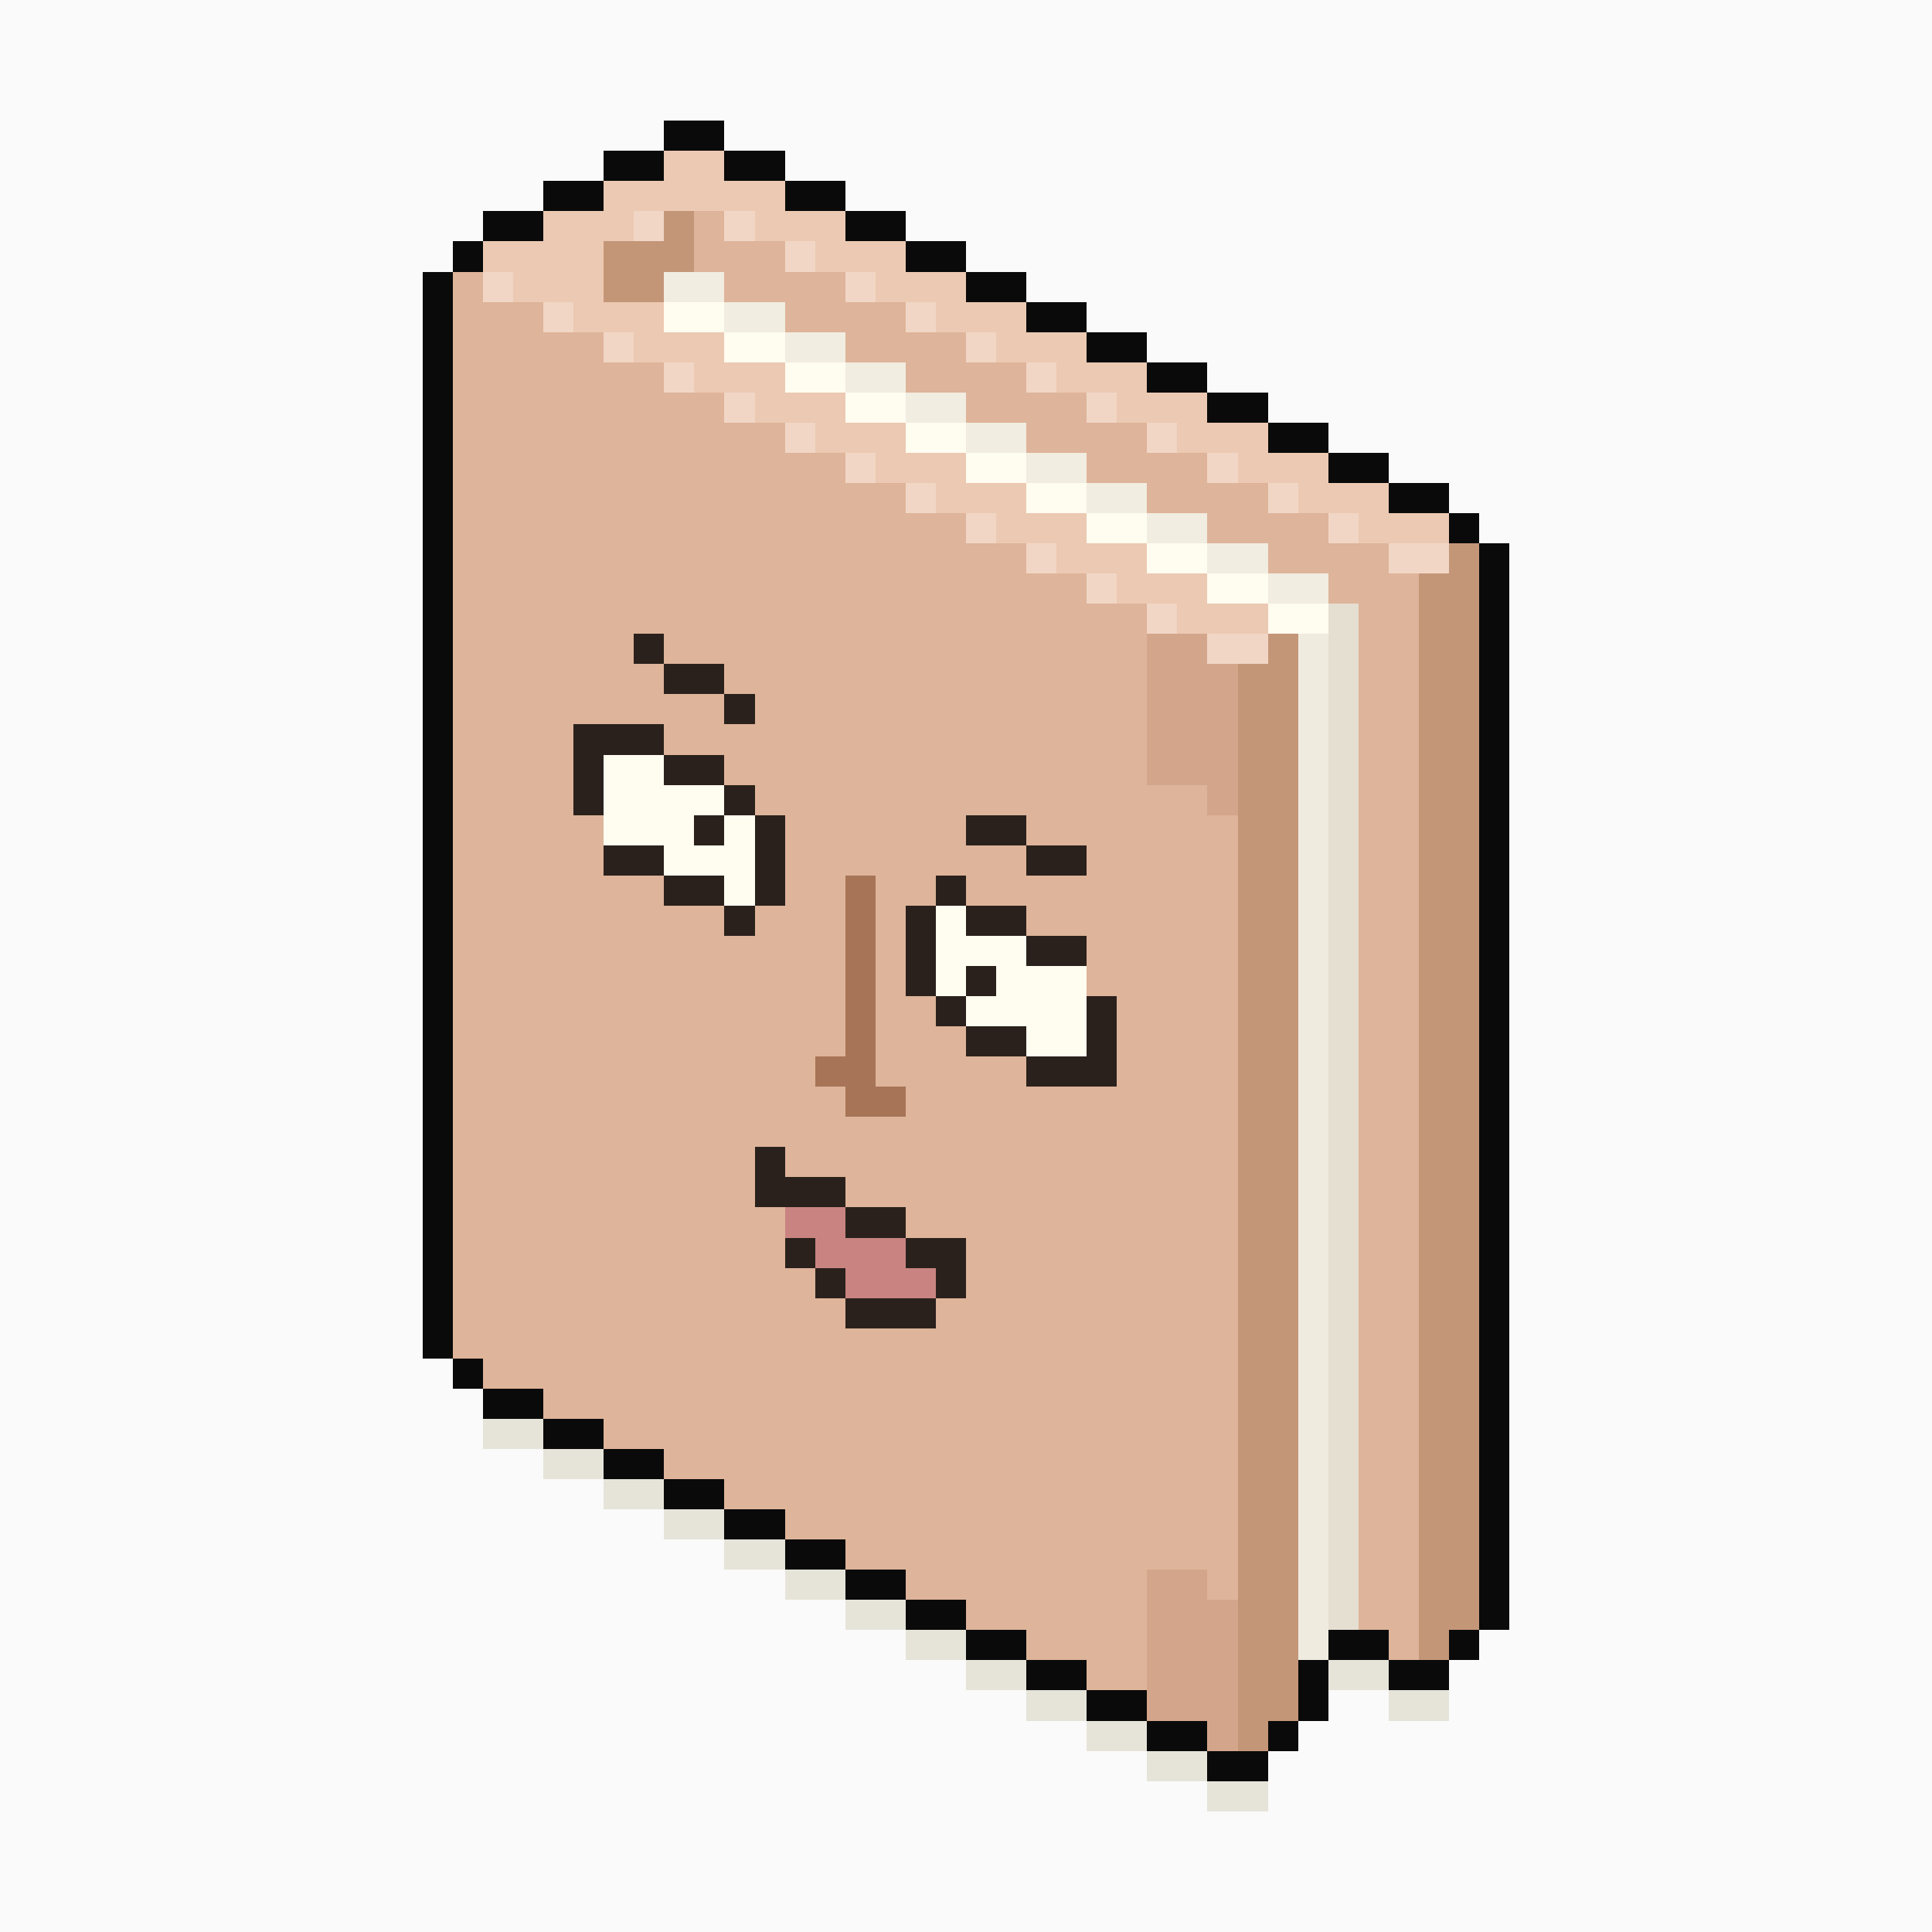
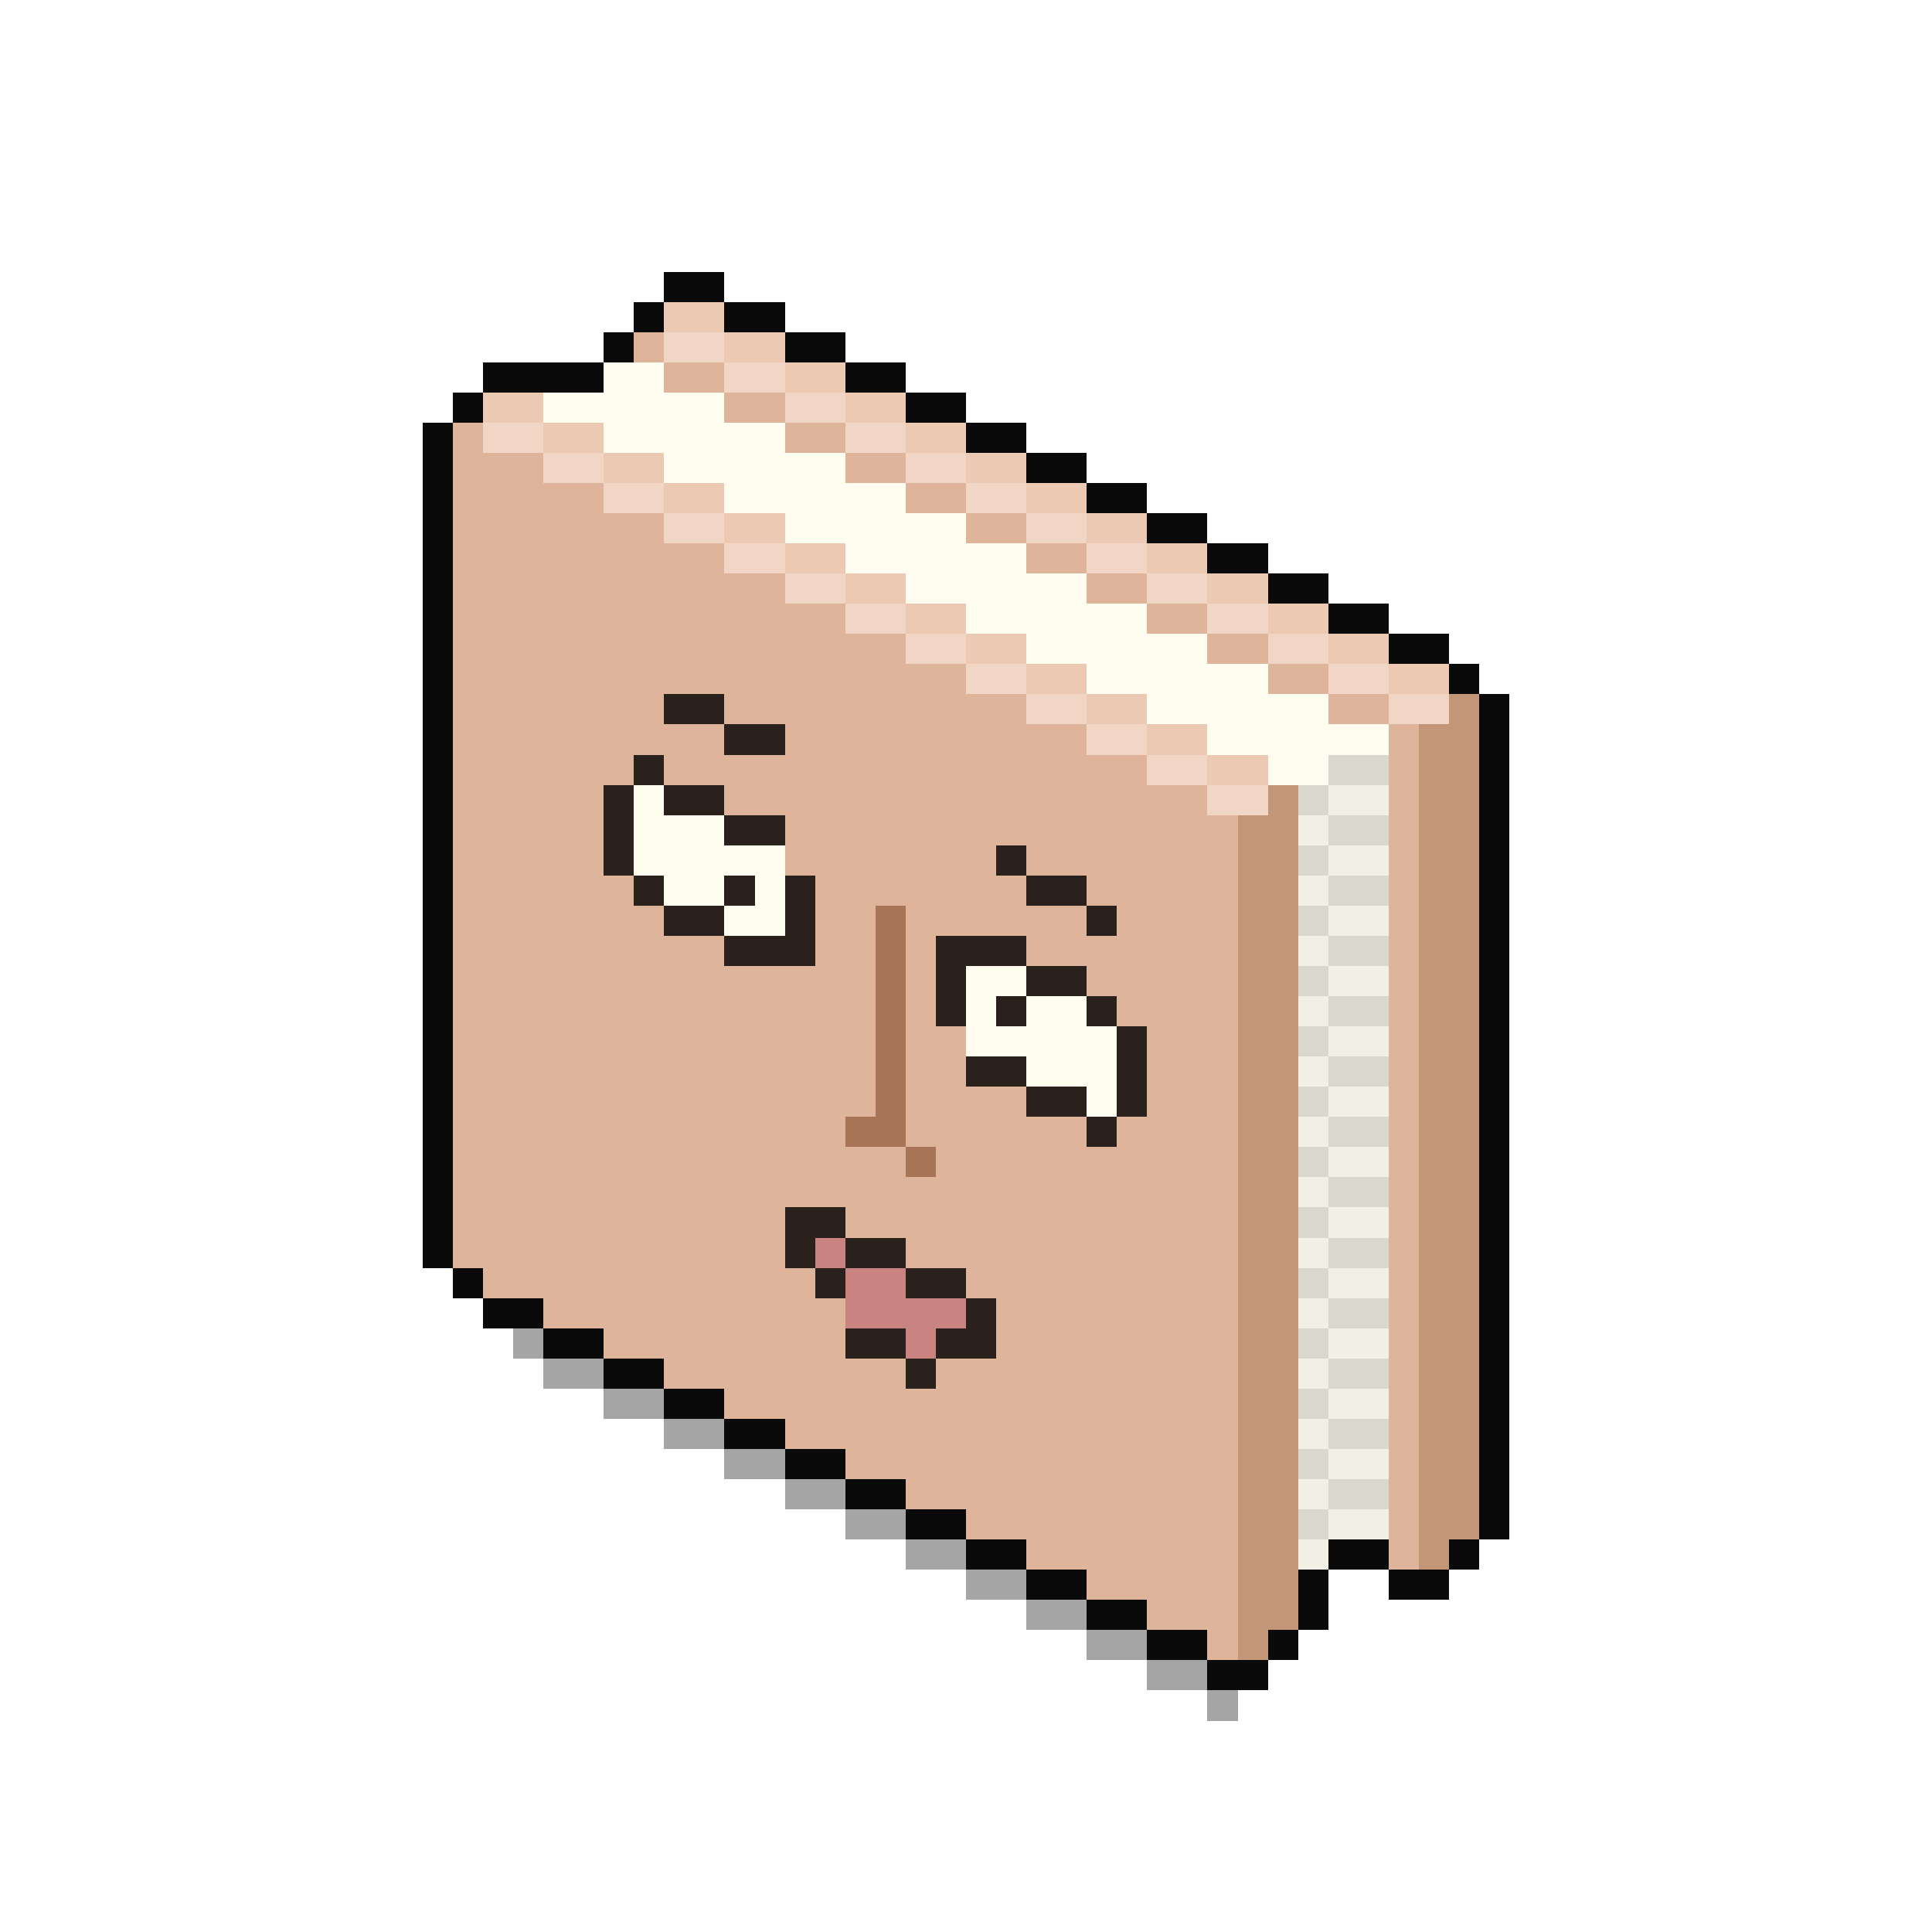
<svg xmlns="http://www.w3.org/2000/svg" viewBox="0 0 64 64" shape-rendering="crispEdges">
-   <rect width="64" height="64" fill="#fafafa" />
-   <path fill="#deb49a" d="M23 7h1v1h-1zM23 8h3v1h-3zM15 9h1v1h-1zM24 9h4v1h-4zM15 10h3v1h-3zM26 10h4v1h-4zM15 11h5v1h-5zM28 11h4v1h-4zM15 12h7v1h-7zM30 12h4v1h-4zM15 13h9v1h-9zM32 13h4v1h-4zM15 14h11v1h-11zM34 14h4v1h-4zM15 15h13v1h-13zM36 15h4v1h-4zM15 16h15v1h-15zM38 16h4v1h-4zM15 17h17v1h-17zM40 17h4v1h-4zM15 18h19v1h-19zM42 18h4v1h-4zM15 19h21v1h-21zM44 19h3v1h-3zM15 20h23v1h-23zM15 21h6v1h-6zM22 21h16v1h-16zM15 22h7v1h-7zM24 22h14v1h-14zM15 23h9v1h-9zM25 23h13v1h-13zM22 24h16v1h-16zM24 25h14v1h-14zM15 24h4v3h-4zM25 26h15v1h-15zM26 27h6v1h-6zM34 27h7v1h-7zM15 27h5v2h-5zM26 28h8v1h-8zM36 28h5v1h-5zM15 29h7v1h-7zM26 29h2v1h-2zM29 29h2v1h-2zM32 29h9v1h-9zM15 30h9v1h-9zM25 30h3v1h-3zM34 30h7v1h-7zM29 30h1v3h-1zM36 31h5v2h-5zM29 33h2v1h-2zM15 31h13v4h-13zM29 34h3v1h-3zM15 35h12v1h-12zM29 35h5v1h-5zM37 33h4v3h-4zM15 36h13v1h-13zM30 36h11v1h-11zM15 37h26v1h-26zM26 38h15v1h-15zM15 38h10v2h-10zM28 39h13v1h-13zM30 40h11v1h-11zM15 40h11v2h-11zM15 42h12v1h-12zM32 41h9v2h-9zM15 43h13v1h-13zM31 43h10v1h-10zM15 44h26v1h-26zM16 45h25v1h-25zM18 46h23v1h-23zM20 47h21v1h-21zM22 48h19v1h-19zM24 49h17v1h-17zM26 50h15v1h-15zM28 51h13v1h-13zM30 52h8v1h-8zM40 52h1v1h-1zM32 53h6v1h-6zM45 20h2v34h-2zM34 54h4v1h-4zM46 54h1v1h-1zM36 55h2v1h-2z" />
-   <path fill="#0a0a0a" d="M22 4h2v1h-2zM20 5h2v1h-2zM24 5h2v1h-2zM18 6h2v1h-2zM26 6h2v1h-2zM16 7h2v1h-2zM28 7h2v1h-2zM15 8h1v1h-1zM30 8h2v1h-2zM32 9h2v1h-2zM34 10h2v1h-2zM36 11h2v1h-2zM38 12h2v1h-2zM40 13h2v1h-2zM42 14h2v1h-2zM44 15h2v1h-2zM46 16h2v1h-2zM48 17h1v1h-1zM14 9h1v36h-1zM15 45h1v1h-1zM16 46h2v1h-2zM18 47h2v1h-2zM20 48h2v1h-2zM22 49h2v1h-2zM24 50h2v1h-2zM26 51h2v1h-2zM28 52h2v1h-2zM30 53h2v1h-2zM49 18h1v36h-1zM32 54h2v1h-2zM44 54h2v1h-2zM48 54h1v1h-1zM34 55h2v1h-2zM46 55h2v1h-2zM36 56h2v1h-2zM43 55h1v2h-1zM38 57h2v1h-2zM42 57h1v1h-1zM40 58h2v1h-2z" />
-   <path fill="#2a211c" d="M21 21h1v1h-1zM22 22h2v1h-2zM24 23h1v1h-1zM19 24h3v1h-3zM22 25h2v1h-2zM19 25h1v2h-1zM24 26h1v1h-1zM23 27h1v1h-1zM32 27h2v1h-2zM20 28h2v1h-2zM34 28h2v1h-2zM22 29h2v1h-2zM25 27h1v3h-1zM31 29h1v1h-1zM24 30h1v1h-1zM32 30h2v1h-2zM34 31h2v1h-2zM30 30h1v3h-1zM32 32h1v1h-1zM31 33h1v1h-1zM32 34h2v1h-2zM36 33h1v2h-1zM34 35h3v1h-3zM25 38h1v1h-1zM25 39h3v1h-3zM28 40h2v1h-2zM26 41h1v1h-1zM30 41h2v1h-2zM27 42h1v1h-1zM31 42h1v1h-1zM28 43h3v1h-3z" />
-   <path fill="#ecc9b2" d="M22 5h2v1h-2zM20 6h6v1h-6zM18 7h3v1h-3zM25 7h3v1h-3zM16 8h4v1h-4zM27 8h3v1h-3zM17 9h3v1h-3zM29 9h3v1h-3zM19 10h3v1h-3zM31 10h3v1h-3zM21 11h3v1h-3zM33 11h3v1h-3zM23 12h3v1h-3zM35 12h3v1h-3zM25 13h3v1h-3zM37 13h3v1h-3zM27 14h3v1h-3zM39 14h3v1h-3zM29 15h3v1h-3zM41 15h3v1h-3zM31 16h3v1h-3zM43 16h3v1h-3zM33 17h3v1h-3zM45 17h3v1h-3zM35 18h3v1h-3zM37 19h3v1h-3zM39 20h3v1h-3z" />
-   <path fill="#f1d6c5" d="M21 7h1v1h-1zM24 7h1v1h-1zM26 8h1v1h-1zM16 9h1v1h-1zM28 9h1v1h-1zM18 10h1v1h-1zM30 10h1v1h-1zM20 11h1v1h-1zM32 11h1v1h-1zM22 12h1v1h-1zM34 12h1v1h-1zM24 13h1v1h-1zM36 13h1v1h-1zM26 14h1v1h-1zM38 14h1v1h-1zM28 15h1v1h-1zM40 15h1v1h-1zM30 16h1v1h-1zM42 16h1v1h-1zM32 17h1v1h-1zM44 17h1v1h-1zM34 18h1v1h-1zM46 18h2v1h-2zM36 19h1v1h-1zM38 20h1v1h-1zM40 21h2v1h-2z" />
-   <path fill="#fffcf0" d="M22 10h2v1h-2zM24 11h2v1h-2zM26 12h2v1h-2zM28 13h2v1h-2zM30 14h2v1h-2zM32 15h2v1h-2zM34 16h2v1h-2zM36 17h2v1h-2zM38 18h2v1h-2zM40 19h2v1h-2zM42 20h2v1h-2zM20 25h2v1h-2zM20 26h4v1h-4zM20 27h3v1h-3zM24 27h1v1h-1zM22 28h3v1h-3zM24 29h1v1h-1zM31 30h1v1h-1zM31 31h3v1h-3zM31 32h1v1h-1zM33 32h3v1h-3zM32 33h4v1h-4zM34 34h2v1h-2z" />
-   <path fill="#e6e4d9" d="M16 47h2v1h-2zM18 48h2v1h-2zM20 49h2v1h-2zM22 50h2v1h-2zM24 51h2v1h-2zM26 52h2v1h-2zM28 53h2v1h-2zM30 54h2v1h-2zM32 55h2v1h-2zM44 55h2v1h-2zM34 56h2v1h-2zM46 56h2v1h-2zM36 57h2v1h-2zM38 58h2v1h-2zM40 59h2v1h-2z" />
-   <path fill="#f1ede0" d="M22 9h2v1h-2zM24 10h2v1h-2zM26 11h2v1h-2zM28 12h2v1h-2zM30 13h2v1h-2zM32 14h2v1h-2zM34 15h2v1h-2zM36 16h2v1h-2zM38 17h2v1h-2zM40 18h2v1h-2zM42 19h2v1h-2z" />
-   <path fill="#c49678" d="M22 7h1v1h-1zM20 8h3v1h-3zM20 9h2v1h-2zM48 18h1v1h-1zM42 21h1v1h-1zM47 19h2v35h-2zM47 54h1v1h-1zM41 22h2v35h-2zM41 57h1v1h-1z" />
-   <path fill="#d3a68b" d="M38 21h2v1h-2zM38 22h3v4h-3zM40 26h1v1h-1zM38 52h2v1h-2zM38 53h3v4h-3zM40 57h1v1h-1z" />
-   <path fill="#a77457" d="M28 29h1v6h-1zM27 35h2v1h-2zM28 36h2v1h-2z" />
-   <path fill="#c98481" d="M26 40h2v1h-2zM27 41h3v1h-3zM28 42h3v1h-3z" />
-   <path fill="#e4dfd1" d="M44 20h1v34h-1z" />
-   <path fill="#efebdf" d="M43 21h1v34h-1z" />
+   <path fill="#deb49a" d="M21 11h1v1h-1zM22 12h2v1h-2zM24 13h2v1h-2zM15 14h1v28h-1zM26 14h2v1h-2zM16 15h2v28h-2zM28 15h2v1h-2zM18 16h2v28h-2zM30 16h2v1h-2zM20 17h2v8h-2zM32 17h2v1h-2zM22 18h2v5h-2zM34 18h2v1h-2zM24 19h2v5h-2zM36 19h2v1h-2zM26 20h2v9h-2zM38 20h2v1h-2zM28 21h2v9h-2zM40 21h2v1h-2zM30 22h2v9h-2zM42 22h2v1h-2zM32 23h2v5h-2zM44 23h2v1h-2zM22 24h2v2h-2zM34 24h2v5h-2zM46 24h1v28h-1zM20 25h1v1h-1zM24 25h2v2h-2zM36 25h2v5h-2zM38 26h2v28h-2zM40 27h1v28h-1zM32 28h1v3h-1zM20 29h1v16h-1zM27 29h1v11h-1zM33 29h1v2h-1zM21 30h1v15h-1zM28 30h1v7h-1zM34 30h2v2h-2zM37 30h1v4h-1zM22 31h2v15h-2zM30 31h1v7h-1zM36 31h1v2h-1zM24 32h3v8h-3zM31 34h1v8h-1zM32 36h2v7h-2zM34 37h2v15h-2zM37 37h1v16h-1zM28 38h2v3h-2zM36 38h1v15h-1zM30 39h1v3h-1zM24 40h2v7h-2zM26 42h1v6h-1zM27 43h1v5h-1zM33 43h1v8h-1zM28 45h2v4h-2zM31 45h2v5h-2zM30 46h1v4h-1zM32 50h1v1h-1z" />
+   <path fill="#0a0a0a" d="M22 9h2v1h-2zM21 10h1v1h-1zM24 10h2v1h-2zM20 11h1v1h-1zM26 11h2v1h-2zM16 12h4v1h-4zM28 12h2v1h-2zM15 13h1v1h-1zM30 13h2v1h-2zM14 14h1v28h-1zM32 14h2v1h-2zM34 15h2v1h-2zM36 16h2v1h-2zM38 17h2v1h-2zM40 18h2v1h-2zM42 19h2v1h-2zM44 20h2v1h-2zM46 21h2v1h-2zM48 22h1v1h-1zM49 23h1v28h-1zM15 42h1v1h-1zM16 43h2v1h-2zM18 44h2v1h-2zM20 45h2v1h-2zM22 46h2v1h-2zM24 47h2v1h-2zM26 48h2v1h-2zM28 49h2v1h-2zM30 50h2v1h-2zM32 51h2v1h-2zM44 51h2v1h-2zM48 51h1v1h-1zM34 52h2v1h-2zM43 52h1v2h-1zM46 52h2v1h-2zM36 53h2v1h-2zM38 54h2v1h-2zM42 54h1v1h-1zM40 55h2v1h-2z" />
+   <path fill="#c49678" d="M48 23h1v28h-1zM47 24h1v28h-1zM42 26h1v28h-1zM41 27h1v28h-1z" />
+   <path fill="#fffcf0" d="M20 12h2v3h-2zM18 13h2v1h-2zM22 13h2v3h-2zM24 14h2v3h-2zM26 15h2v3h-2zM28 16h2v3h-2zM30 17h2v3h-2zM32 18h2v3h-2zM34 19h2v3h-2zM36 20h2v3h-2zM38 21h2v3h-2zM40 22h2v3h-2zM42 23h2v3h-2zM44 24h2v1h-2zM21 26h1v3h-1zM22 27h2v3h-2zM24 28h2v1h-2zM25 29h1v2h-1zM24 30h1v1h-1zM32 32h2v1h-2zM32 33h1v2h-1zM34 33h2v3h-2zM33 34h1v1h-1zM36 34h1v3h-1z" />
+   <path fill="#2a211c" d="M22 23h2v1h-2zM24 24h2v1h-2zM21 25h1v1h-1zM20 26h1v3h-1zM22 26h2v1h-2zM24 27h2v1h-2zM33 28h1v1h-1zM21 29h1v1h-1zM24 29h1v1h-1zM26 29h1v3h-1zM34 29h2v1h-2zM22 30h2v1h-2zM36 30h1v1h-1zM24 31h2v1h-2zM31 31h3v1h-3zM31 32h1v2h-1zM34 32h2v1h-2zM33 33h1v1h-1zM36 33h1v1h-1zM37 34h1v3h-1zM32 35h2v1h-2zM34 36h2v1h-2zM36 37h1v1h-1zM26 40h2v1h-2zM26 41h1v1h-1zM28 41h2v1h-2zM27 42h1v1h-1zM30 42h2v1h-2zM32 43h1v2h-1zM28 44h2v1h-2zM31 44h1v1h-1zM30 45h1v1h-1z" />
+   <path fill="#ecc9b2" d="M22 10h2v1h-2zM24 11h2v1h-2zM26 12h2v1h-2zM16 13h2v1h-2zM28 13h2v1h-2zM18 14h2v1h-2zM30 14h2v1h-2zM20 15h2v1h-2zM32 15h2v1h-2zM22 16h2v1h-2zM34 16h2v1h-2zM24 17h2v1h-2zM36 17h2v1h-2zM26 18h2v1h-2zM38 18h2v1h-2zM28 19h2v1h-2zM40 19h2v1h-2zM30 20h2v1h-2zM42 20h2v1h-2zM32 21h2v1h-2zM44 21h2v1h-2zM34 22h2v1h-2zM46 22h2v1h-2zM36 23h2v1h-2zM38 24h2v1h-2zM40 25h2v1h-2z" />
+   <path fill="#f1d6c5" d="M22 11h2v1h-2zM24 12h2v1h-2zM26 13h2v1h-2zM16 14h2v1h-2zM28 14h2v1h-2zM18 15h2v1h-2zM30 15h2v1h-2zM20 16h2v1h-2zM32 16h2v1h-2zM22 17h2v1h-2zM34 17h2v1h-2zM24 18h2v1h-2zM36 18h2v1h-2zM26 19h2v1h-2zM38 19h2v1h-2zM28 20h2v1h-2zM40 20h2v1h-2zM30 21h2v1h-2zM42 21h2v1h-2zM32 22h2v1h-2zM44 22h2v1h-2zM34 23h2v1h-2zM46 23h2v1h-2zM36 24h2v1h-2zM38 25h2v1h-2zM40 26h2v1h-2z" />
+   <path fill="#dad8ce" d="M44 25h2v1h-2zM43 26h1v1h-1zM44 27h2v1h-2zM43 28h1v1h-1zM44 29h2v1h-2zM43 30h1v1h-1zM44 31h2v1h-2zM43 32h1v1h-1zM44 33h2v1h-2zM43 34h1v1h-1zM44 35h2v1h-2zM43 36h1v1h-1zM44 37h2v1h-2zM43 38h1v1h-1zM44 39h2v1h-2zM43 40h1v1h-1zM44 41h2v1h-2zM43 42h1v1h-1zM44 43h2v1h-2zM43 44h1v1h-1zM44 45h2v1h-2zM43 46h1v1h-1zM44 47h2v1h-2zM43 48h1v1h-1zM44 49h2v1h-2zM43 50h1v1h-1z" />
+   <path fill="#f2f0e5" d="M44 26h2v1h-2zM43 27h1v1h-1zM44 28h2v1h-2zM43 29h1v1h-1zM44 30h2v1h-2zM43 31h1v1h-1zM44 32h2v1h-2zM43 33h1v1h-1zM44 34h2v1h-2zM43 35h1v1h-1zM44 36h2v1h-2zM43 37h1v1h-1zM44 38h2v1h-2zM43 39h1v1h-1zM44 40h2v1h-2zM43 41h1v1h-1zM44 42h2v1h-2zM43 43h1v1h-1zM44 44h2v1h-2zM43 45h1v1h-1zM44 46h2v1h-2zM43 47h1v1h-1zM44 48h2v1h-2zM43 49h1v1h-1zM44 50h2v1h-2zM43 51h1v1h-1z" />
+   <path fill="#000000" fill-opacity="0.353" d="M17 44h1v1h-1zM18 45h2v1h-2zM20 46h2v1h-2zM22 47h2v1h-2zM24 48h2v1h-2zM26 49h2v1h-2zM28 50h2v1h-2zM30 51h2v1h-2zM32 52h2v1h-2zM34 53h2v1h-2zM36 54h2v1h-2zM38 55h2v1h-2zM40 56h1v1h-1z" />
+   <path fill="#a77457" d="M29 30h1v8h-1zM28 37h1v1h-1zM30 38h1v1h-1z" />
+   <path fill="#c98481" d="M27 41h1v1h-1zM28 42h2v2h-2zM30 43h2v1h-2zM30 44h1v1h-1z" />
</svg>
